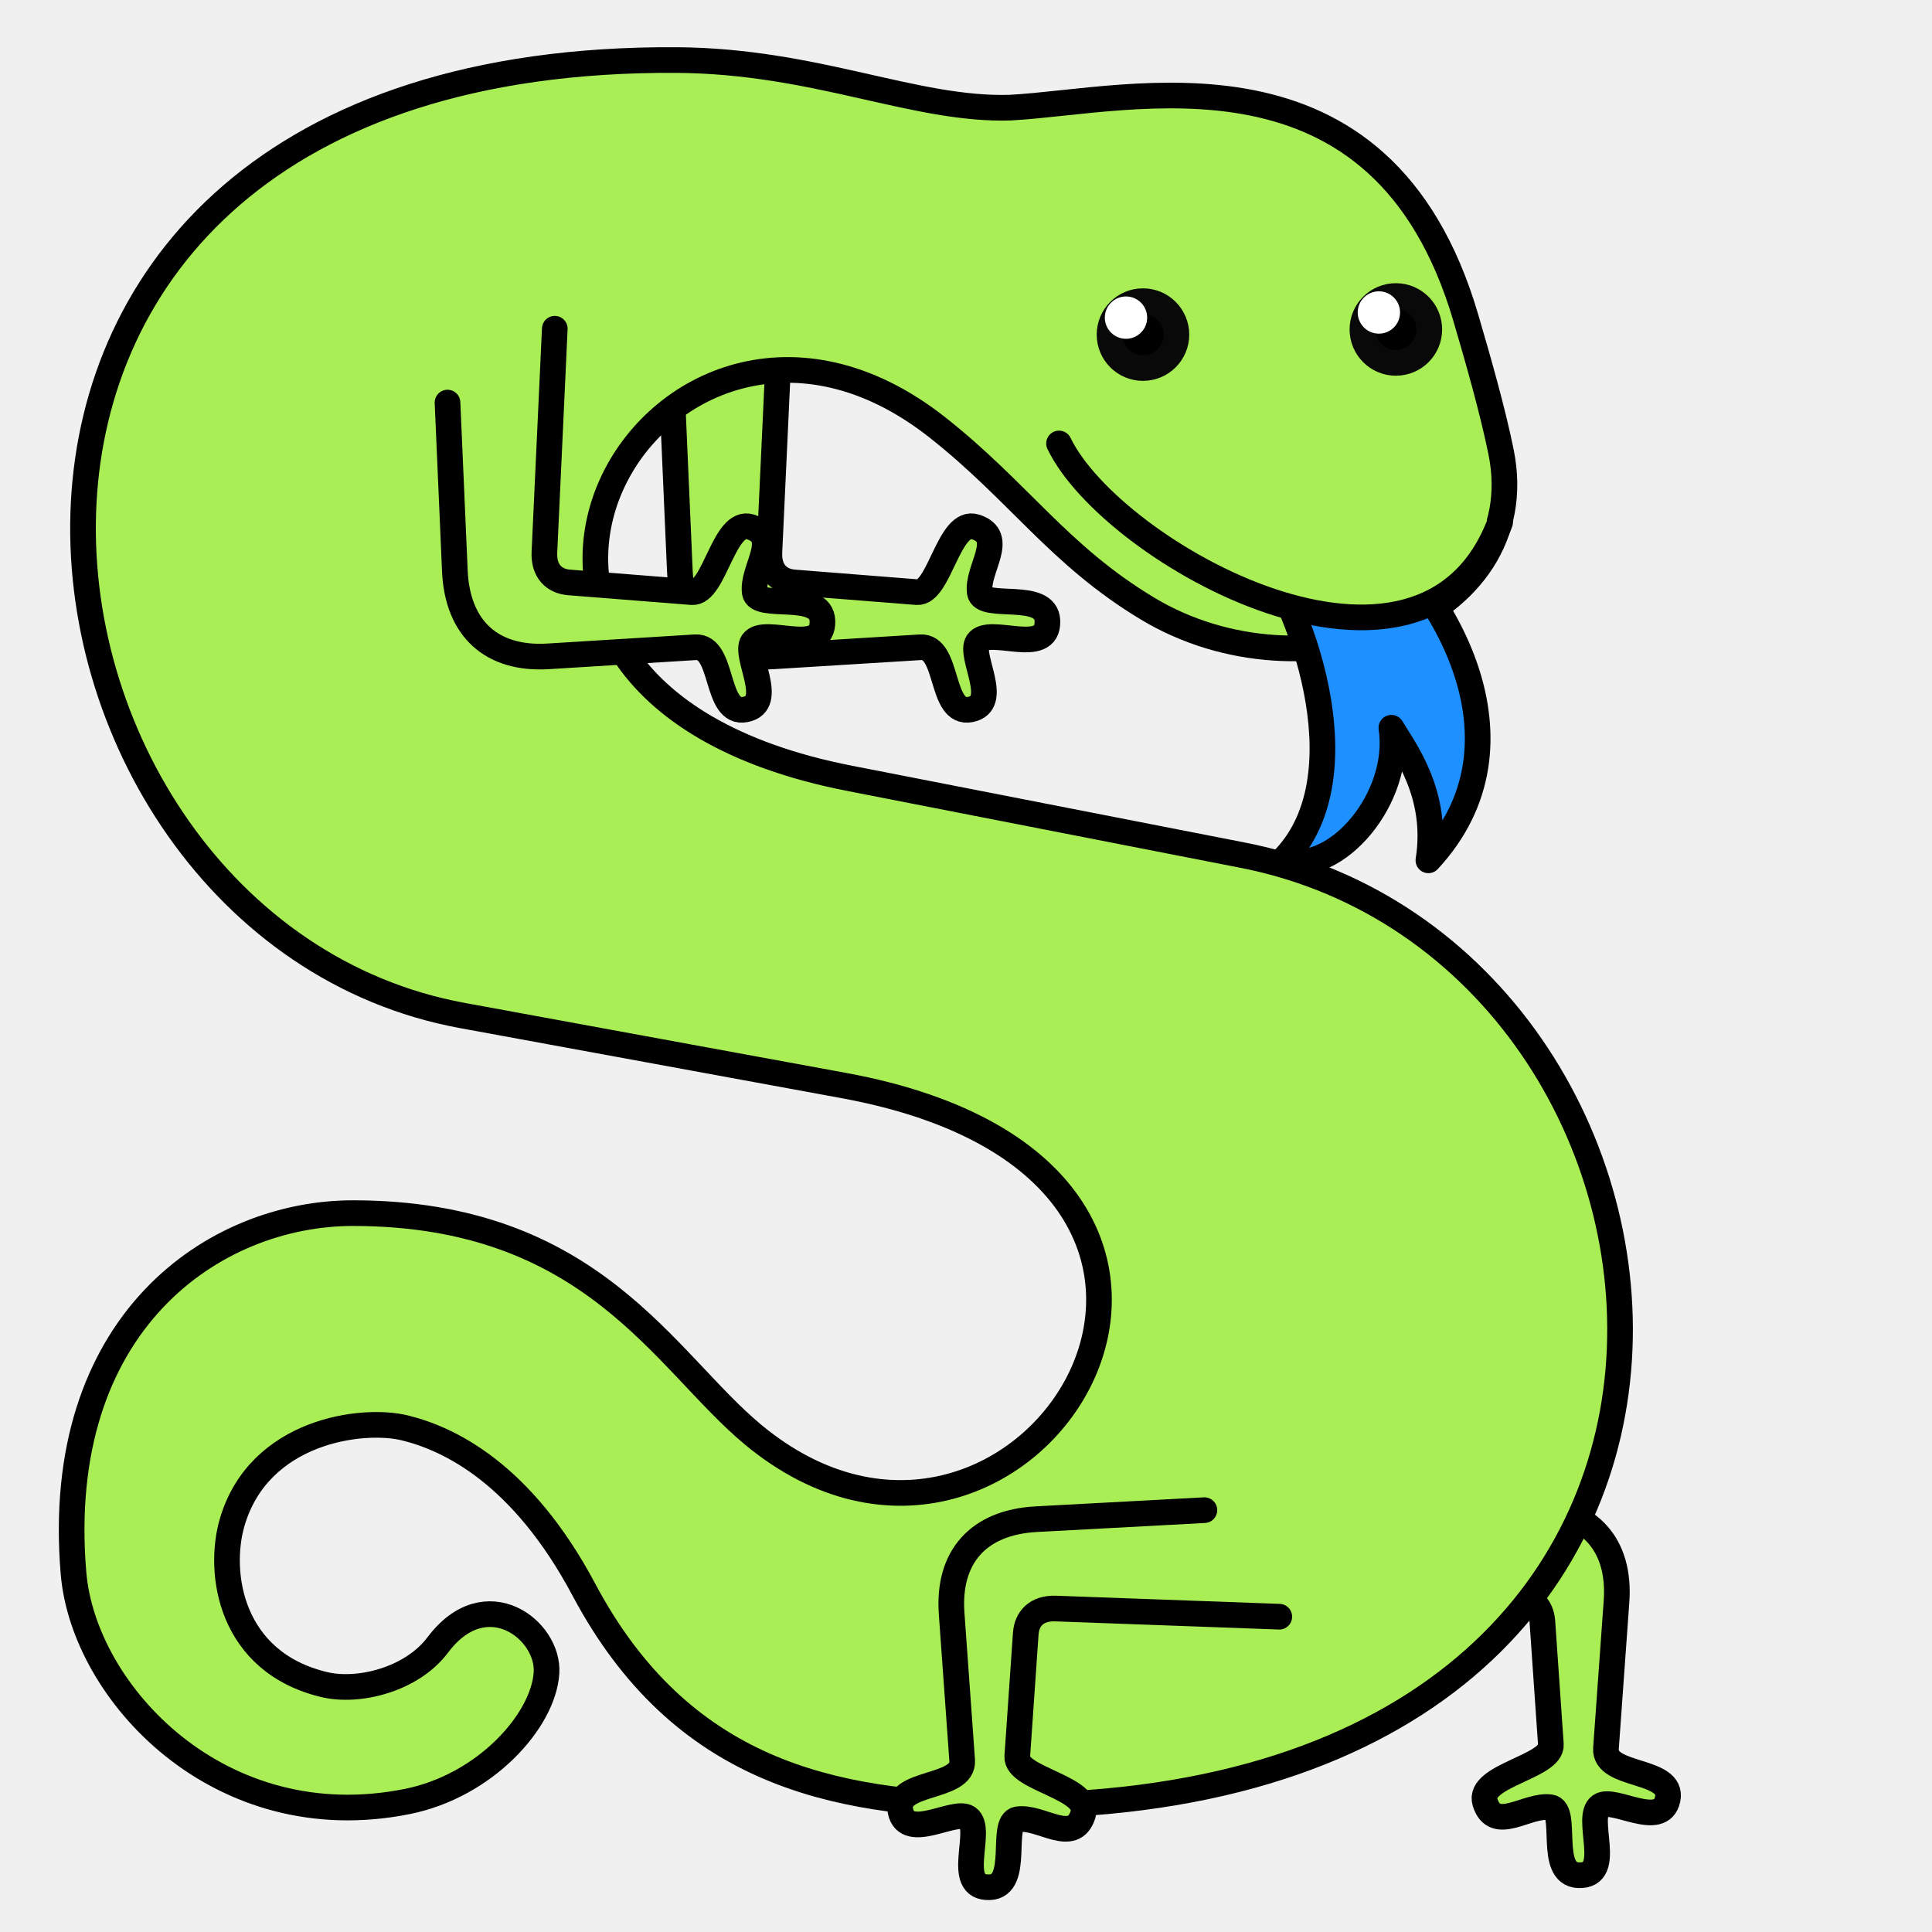
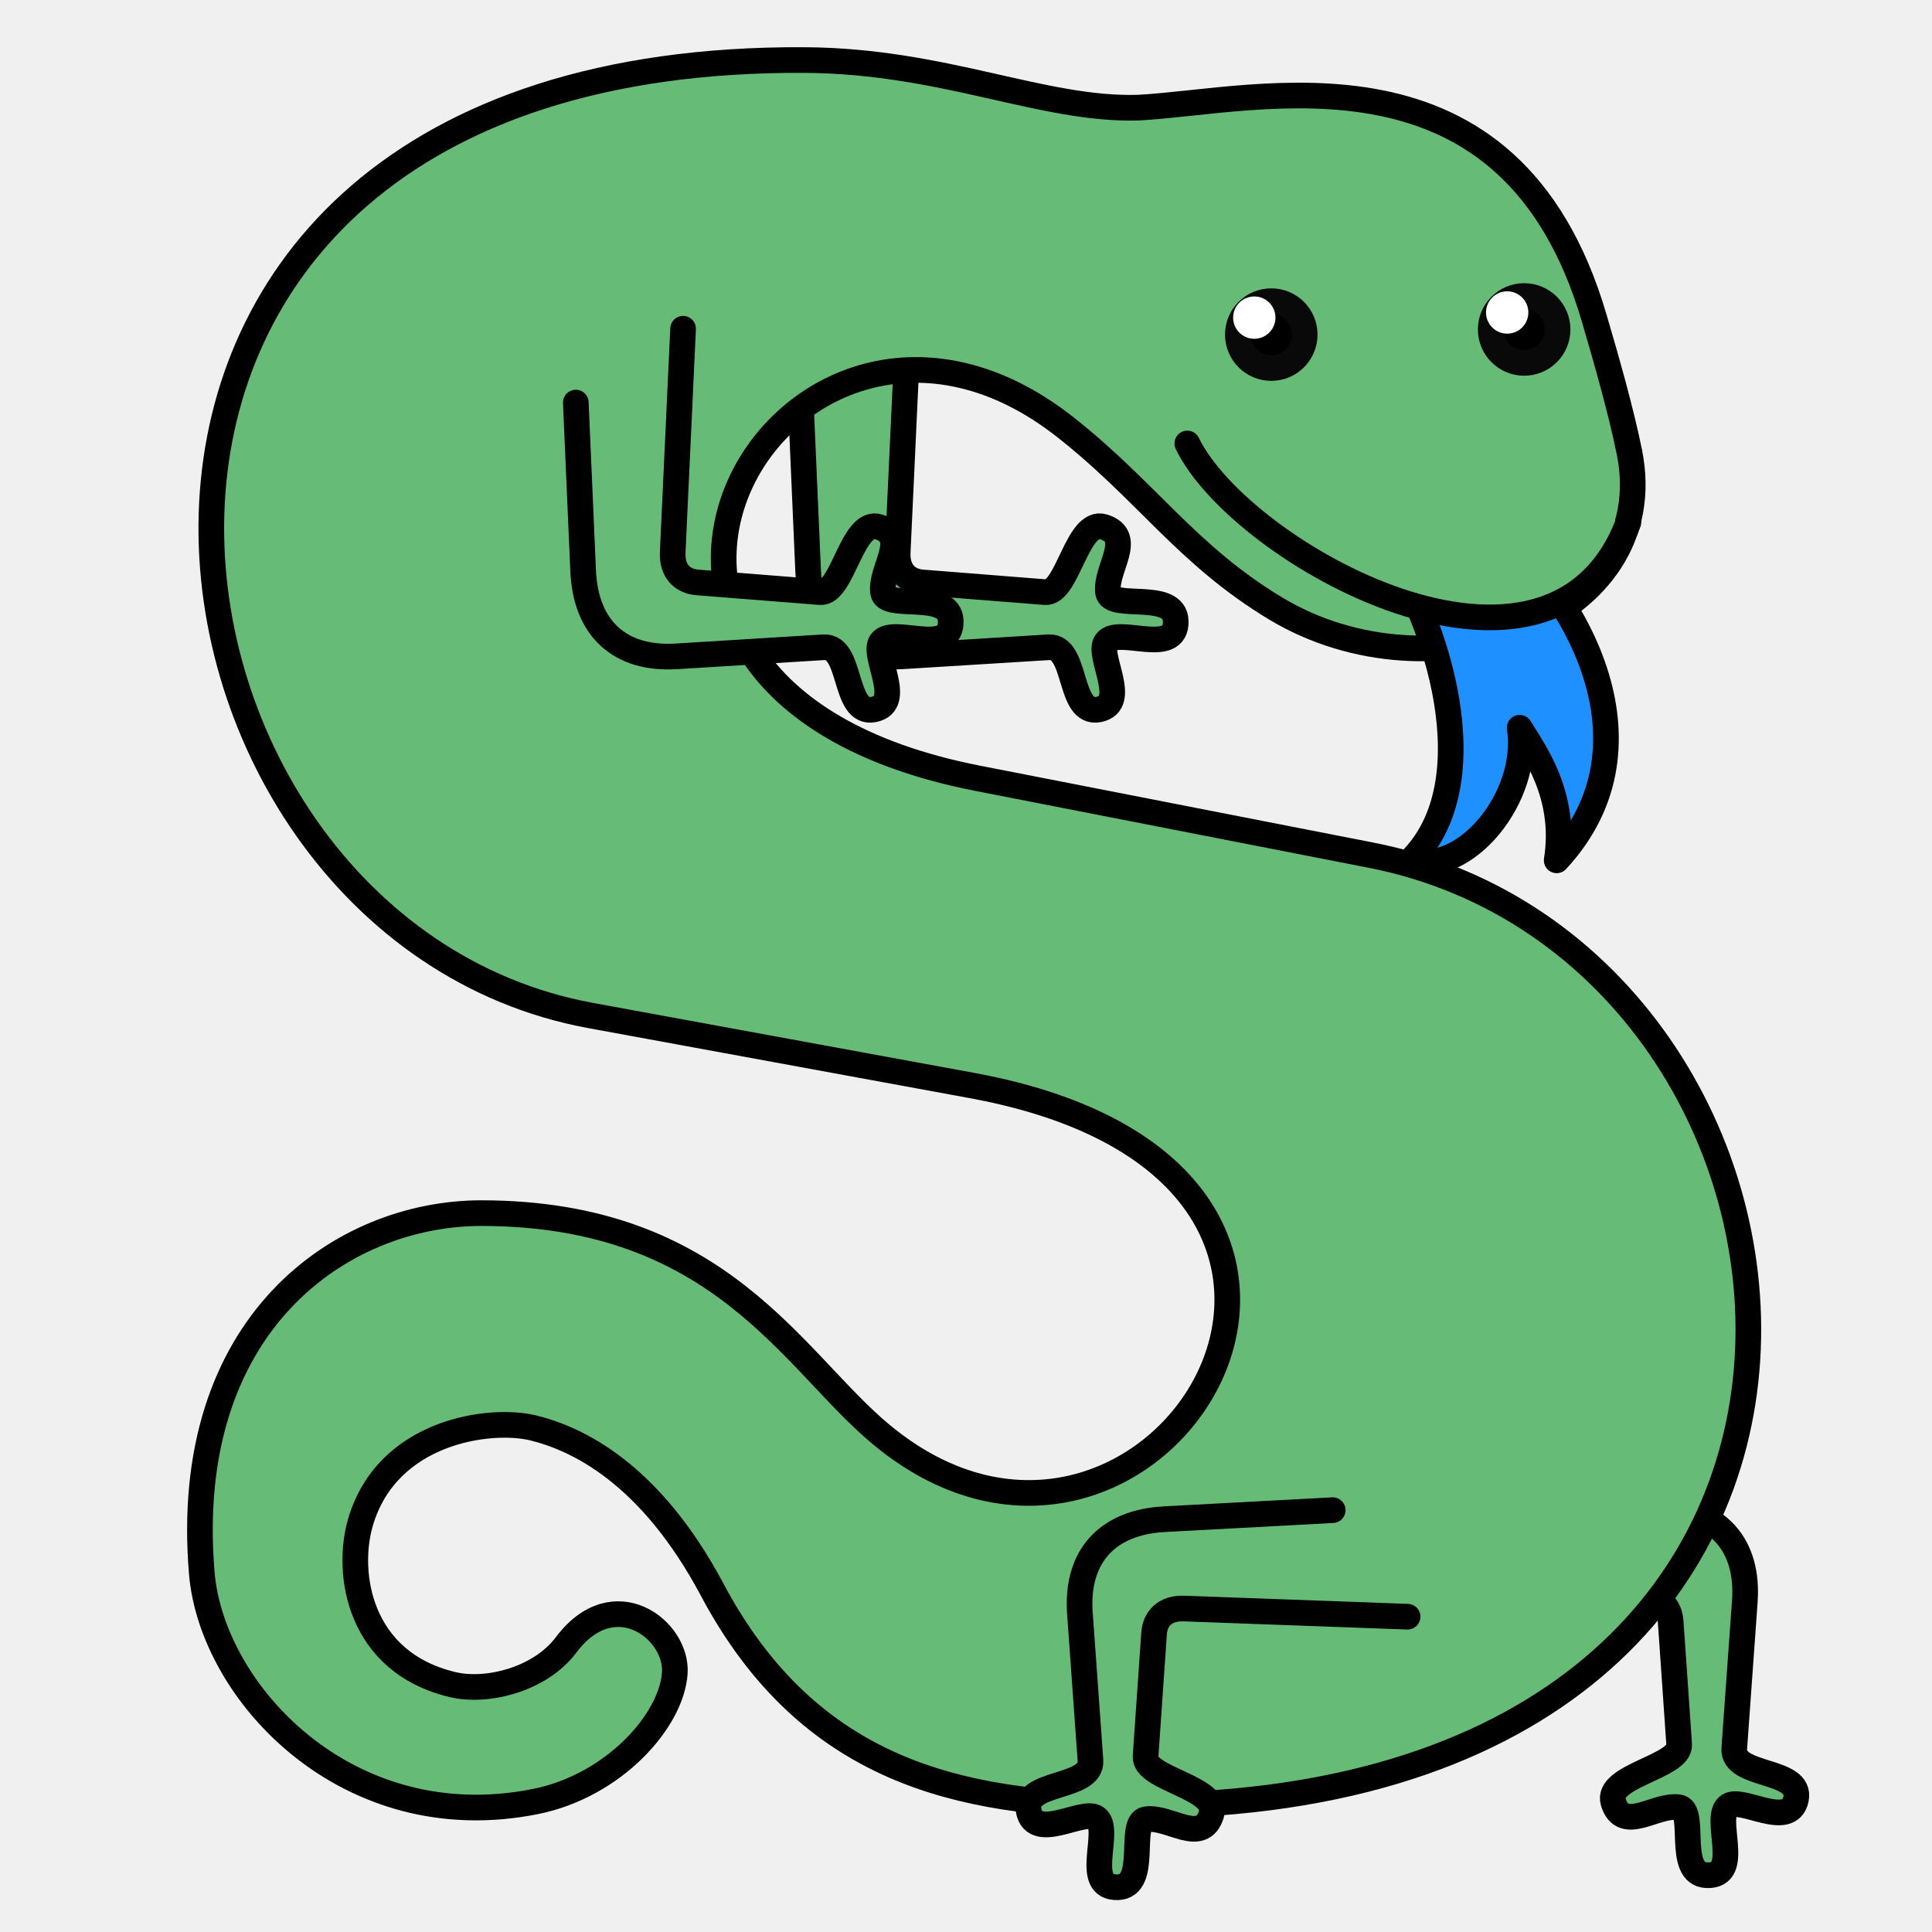
<svg xmlns="http://www.w3.org/2000/svg" width="128px" height="128px" viewBox="0 0 128 128" version="1.1">
  <g>
-     <g transform="scale(.85)translate(-800,-70)">
-       <g transform="translate(165.0389,-1.603617)" style="fill:#ae5;stroke:#000001;stroke-width:2;stroke-linecap:round;stroke-linejoin:round;stroke-miterlimit:4;stroke-opacity:1">
+     <g transform="scale(.85)translate(-790,-70)">
+       <g transform="translate(165.0389,-1.603617)" style="fill:#6b7;stroke:#000000;stroke-width:2;stroke-linecap:round;stroke-linejoin:round;stroke-miterlimit:4;stroke-opacity:1">
        <path d="m 687.379,102.982 0.572,13.112 c 0.197,4.523 2.884,6.94 7.279,6.668 l 11.466,-0.708 c 2.269,-0.14 1.499,5.322 3.902,4.848 2.398,-0.473 -0.15,-4.217 0.573,-5.246 0.899,-1.281 5.508,1.191 5.431,-1.644 -0.066,-2.444 -5.073,-0.803 -5.274,-2.237 -0.254,-1.806 2.103,-4.324 -0.341,-5.103 -2.076,-0.662 -2.799,5.225 -4.555,5.086 l -9.576,-0.758 c -1.15,-0.091 -1.994,-0.857 -1.924,-2.357 l 0.809,-17.416" />
        <path d="m 741.257,188.376 13.106,0.703 c 4.521,0.242 6.911,2.953 6.596,7.345 l -0.822,11.459 c -0.163,2.267 5.306,1.551 4.809,3.95 -0.497,2.393 -4.215,-0.192 -5.251,0.52 -1.29,0.887 1.136,5.519 -1.698,5.414 -2.443,-0.091 -0.752,-5.08 -2.184,-5.296 -1.804,-0.272 -4.345,2.06 -5.1,-0.392 -0.641,-2.082 5.252,-2.747 5.13,-4.504 l -0.663,-9.583 c -0.08,-1.151 -0.837,-2.002 -2.338,-1.948 l -17.423,0.636" />
        <path d="m 713.738,79.991 c 9.376,-0.501 28.909,-5.953 35.473,16.378 0.928,3.158 2.102,7.255 2.753,10.482 2.632,13.058 -15.259,19.598 -27.574,12.18 -6.933,-4.176 -10.028,-9.126 -16.388,-14.131 -21.794,-17.152 -43.691,20.164 -6.822,27.37 l 30.633,5.988 c 38.747,7.574 45.782,74.813 -19.304,74.081 -12.714,-0.143 -24.481,-2.627 -32.035,-16.824 -4.86,-9.134 -10.56,-11.777 -13.937,-12.611 -3.335,-0.823 -11.391,0.201 -13.481,7.361 -1.148,3.934 -0.16,10.904 7.198,12.647 2.647,0.627 6.785,-0.377 8.831,-3.098 3.746,-4.983 8.689,-1.175 8.473,2.184 -0.24,3.734 -4.772,8.798 -10.842,10.02 -14.645,2.947 -25.241,-8.462 -26.026,-17.795 -1.639,-19.495 10.931,-28.074 21.805,-28.063 18.685,0.019 24.244,11.527 31.168,17.27 20.96,17.387 44.837,-20.282 7.042,-27.22 l -29.709,-5.454 c -37.496,-6.883 -46.763,-74.819 16.668,-74.472 10.91,0.06 18.598,3.953 26.074,3.708 z" />
        <path d="m 669.842,102.982 0.572,13.112 c 0.197,4.523 2.884,6.94 7.279,6.668 l 11.466,-0.708 c 2.269,-0.14 1.499,5.322 3.902,4.848 2.398,-0.473 -0.15,-4.217 0.573,-5.246 0.899,-1.281 5.508,1.191 5.431,-1.644 -0.066,-2.444 -5.073,-0.803 -5.274,-2.237 -0.254,-1.806 2.103,-4.324 -0.341,-5.103 -2.076,-0.662 -2.799,5.225 -4.555,5.086 l -9.576,-0.758 c -1.15,-0.091 -1.994,-0.857 -1.924,-2.357 l 0.809,-17.416" />
        <path d="m 728.837,189.312 -13.106,0.703 c -4.521,0.242 -6.911,2.953 -6.596,7.345 l 0.822,11.459 c 0.163,2.267 -5.306,1.551 -4.809,3.95 0.497,2.393 4.215,-0.192 5.251,0.52 1.29,0.887 -1.136,5.519 1.698,5.414 2.443,-0.091 0.752,-5.08 2.184,-5.296 1.804,-0.272 4.345,2.06 5.1,-0.392 0.641,-2.082 -5.252,-2.747 -5.13,-4.504 l 0.663,-9.583 c 0.08,-1.151 0.837,-2.002 2.338,-1.948 l 17.423,0.636" />
        <path style="fill:#1e90ff;" d="m 740.821,112.116 c 6.663,5.181 13.973,17.373 5.475,26.546 0.818,-5.169 -1.87,-8.627 -2.884,-10.335 0.812,5.417 -4.239,11.514 -8.515,10.371 6.154,-6.118 2.057,-18.832 -2.06,-24.778" />
        <path d="m 751.884,112.317 c -6.014,15.985 -30.264,2.399 -34.378,-6.147" />
      </g>
-       <g style="opacity:1;fill:#000000;fill-opacity:1;fill-rule:evenodd;stroke:#090909;stroke-width:2;stroke-linecap:round;stroke-linejoin:round;stroke-miterlimit:4;stroke-opacity:1" transform="translate(-8.41899,2.138156)">
-         <circle cx="897.507" cy="93.942" r="2.606" />
+       <g transform="translate(-8.41899,2.138156)">
+         <circle style="fill:#000000;stroke:#090909;stroke-width:2" cx="897.507" cy="93.942" r="2.606" />
        <circle r="1.65" cy="92.619" cx="896.184" style="fill:#ffffff;stroke:none" />
      </g>
-       <g style="opacity:1;fill:#000000;fill-opacity:1;fill-rule:evenodd;stroke:#090909;stroke-width:2;stroke-linecap:round;stroke-linejoin:round;stroke-miterlimit:4;stroke-opacity:1" transform="translate(11.29214,1.737252)">
-         <circle r="2.606" cy="93.942" cx="897.507" />
+       <g transform="translate(11.29214,1.737252)">
+         <circle style="fill:#000000;stroke:#090909;stroke-width:2" r="2.606" cy="93.942" cx="897.507" />
        <circle style="fill:#ffffff;stroke:none" cx="896.184" cy="92.619" r="1.65" />
      </g>
    </g>
  </g>
</svg>
